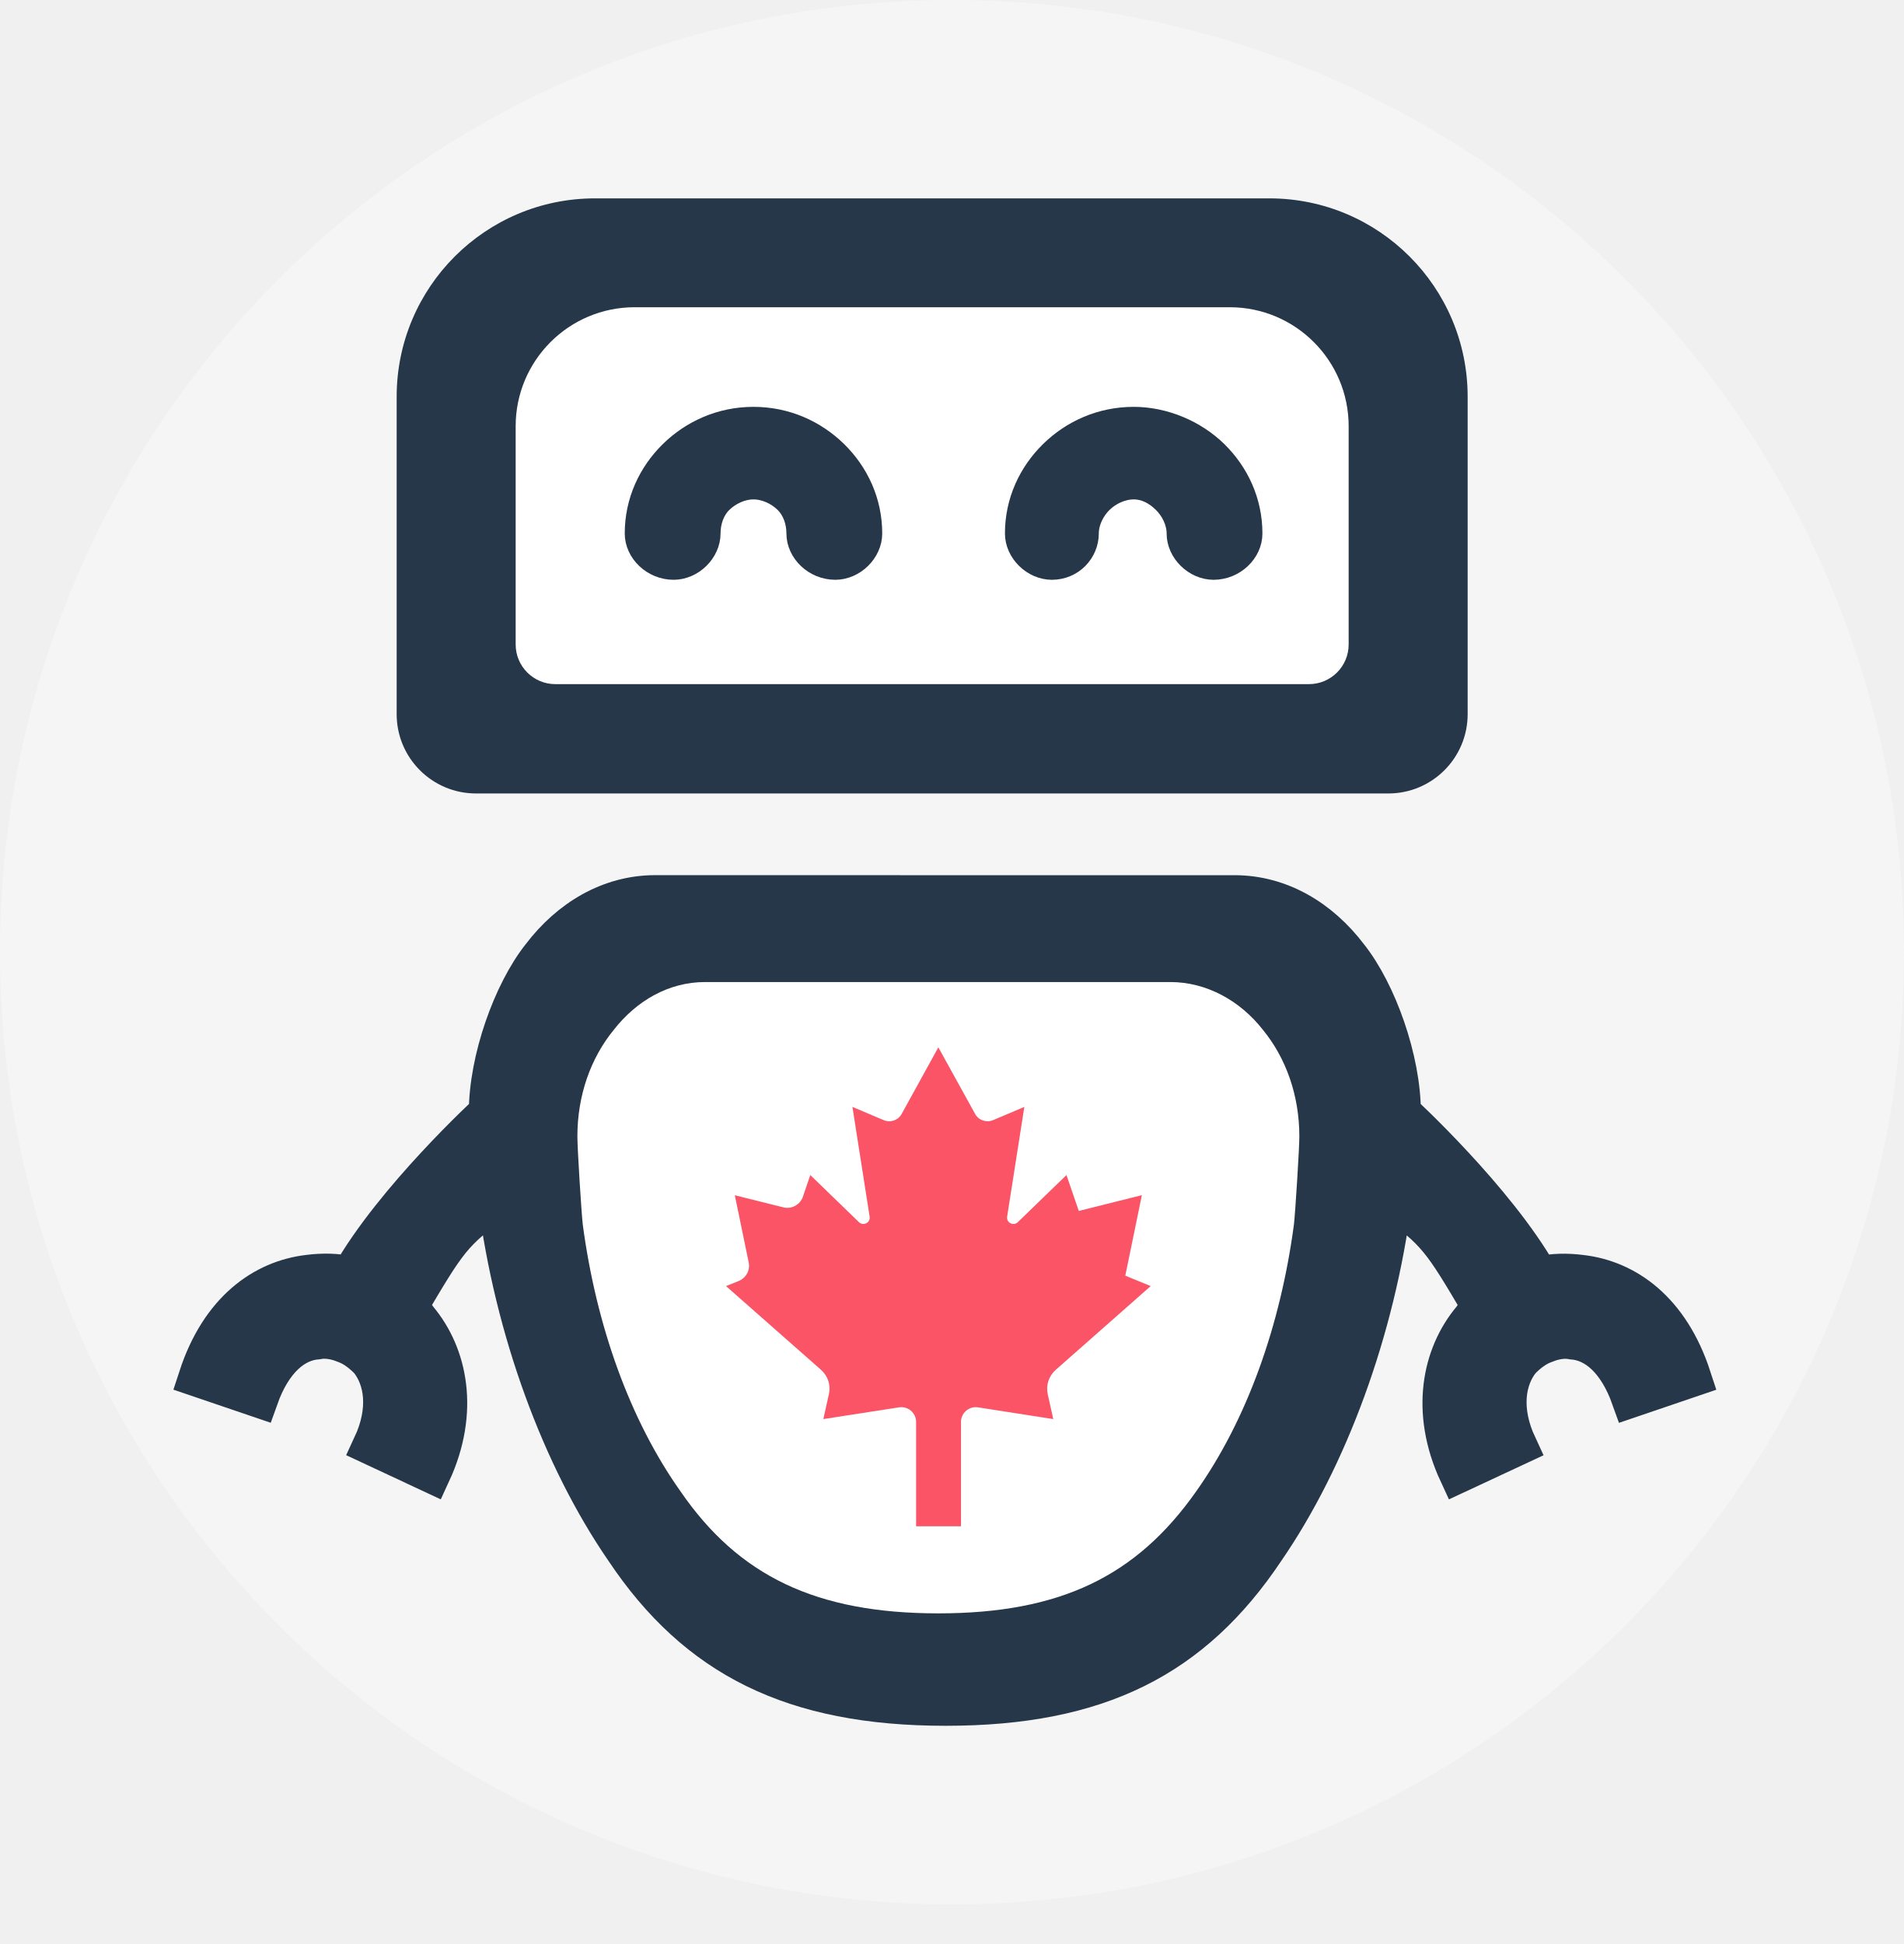
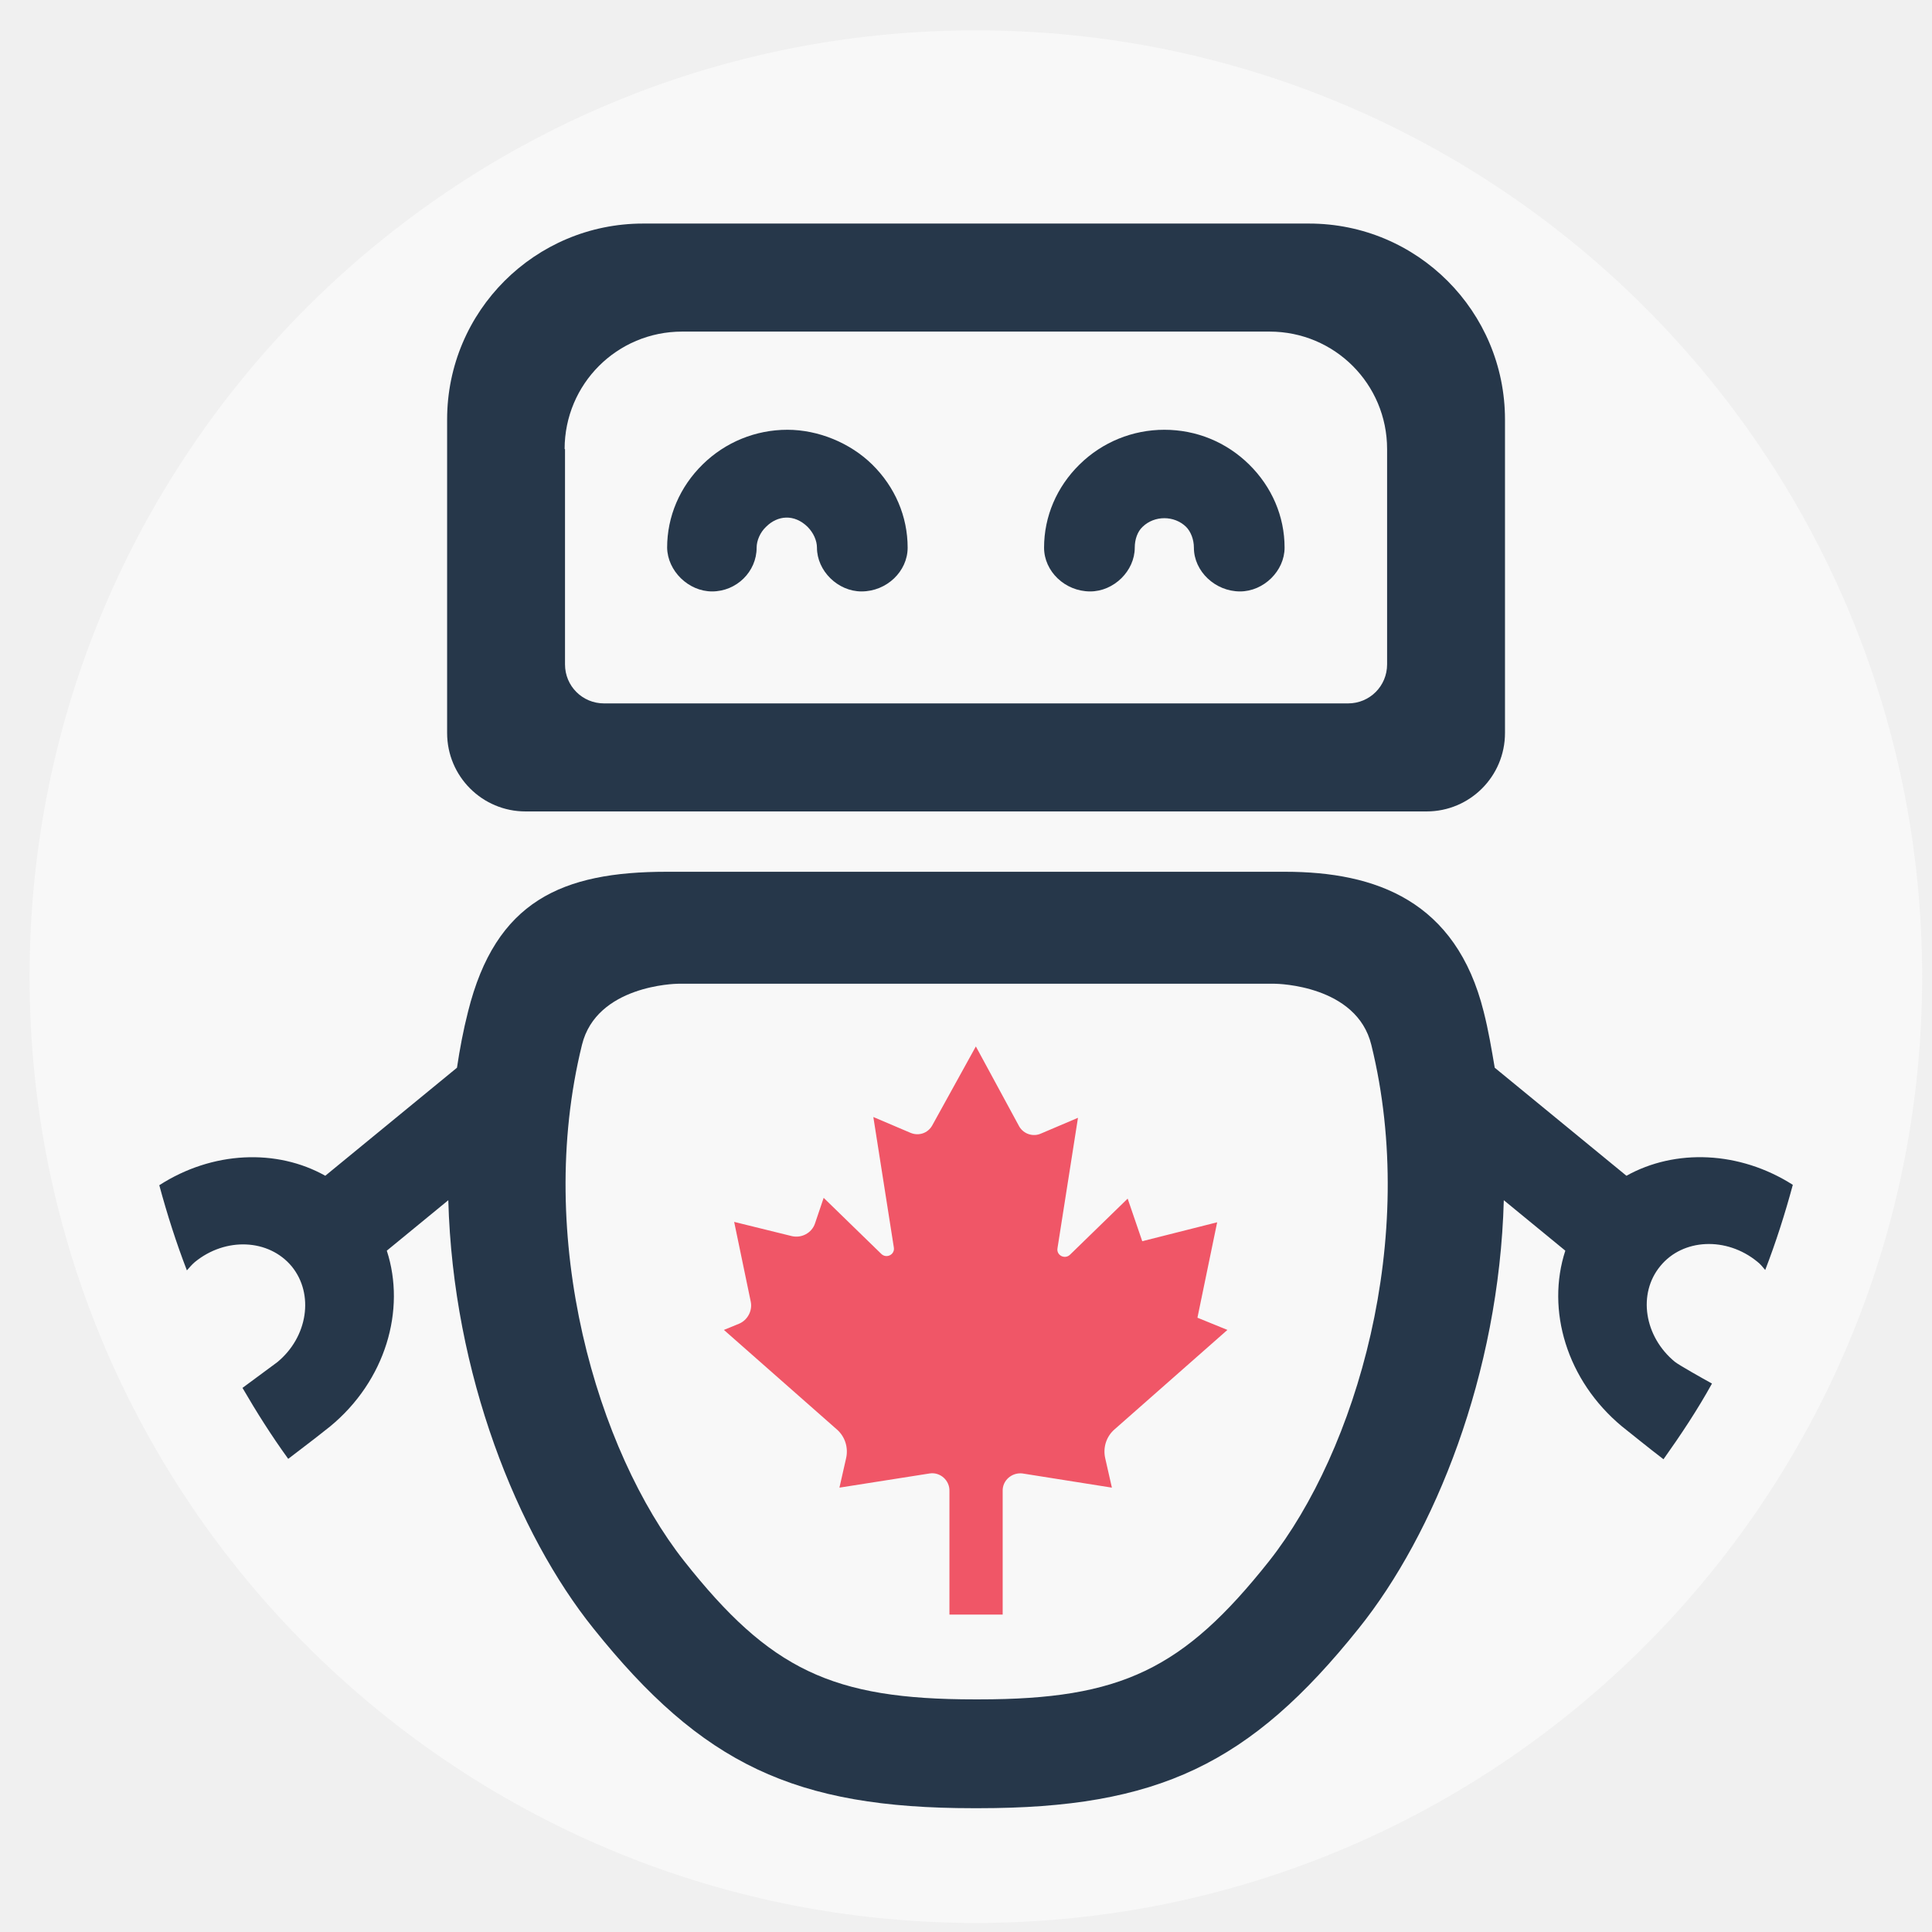
- <svg xmlns="http://www.w3.org/2000/svg" width="48" height="49" viewBox="0 0 48 49" fill="none">
-   <circle cx="24" cy="24" r="24" fill="#F5F5F5" />
-   <path d="M10 10C10 7.239 12.239 5 15 5H32C34.761 5 37 7.239 37 10V18C37 19.105 36.105 20 35 20H12C10.895 20 10 19.105 10 18V10Z" fill="#26374A" />
-   <path d="M13 10.743C13 9.087 14.343 7.744 16 7.744H31C32.657 7.744 34 9.087 34 10.743V16.244C34 16.796 33.552 17.244 33 17.244H14C13.448 17.244 13 16.796 13 16.244V10.743Z" fill="white" />
-   <path d="M15.756 39.066C17.572 41.782 19.996 43 23.841 43C27.687 43 30.068 41.783 31.884 39.068C33.488 36.74 34.67 33.518 35.093 30.242C36.209 31.002 36.384 31.297 37.303 32.848L37.362 32.947C37.278 33.034 37.194 33.12 37.109 33.249C36.349 34.154 36.053 35.577 36.771 37.128L38.249 36.439C37.827 35.533 37.953 34.758 38.334 34.284C38.502 34.111 38.713 33.939 38.967 33.853C39.178 33.767 39.431 33.723 39.642 33.767C40.233 33.81 40.782 34.284 41.12 35.232L42.64 34.715C42.091 33.034 40.993 32.258 39.853 32.129C39.516 32.086 39.136 32.086 38.798 32.172C37.7 30.232 35.321 28.047 35.321 28.047C35.321 26.711 34.713 25.017 33.995 24.112C33.277 23.163 32.264 22.56 31.124 22.56H23.82L16.516 22.559C15.376 22.559 14.363 23.162 13.645 24.11C12.927 25.015 12.319 26.71 12.319 28.046C12.319 28.046 9.94 30.231 8.842 32.17C8.504 32.084 8.124 32.084 7.787 32.127C6.647 32.257 5.549 33.032 5 34.713L6.52 35.23C6.858 34.282 7.407 33.808 7.998 33.765C8.209 33.722 8.462 33.765 8.673 33.851C8.927 33.937 9.138 34.11 9.307 34.282C9.687 34.756 9.813 35.532 9.391 36.437L10.869 37.127C11.586 35.575 11.291 34.153 10.531 33.248C10.447 33.119 10.362 33.032 10.278 32.946C11.249 31.308 11.407 31.016 12.547 30.241C12.97 33.516 14.152 36.739 15.756 39.066Z" fill="#26374A" stroke="#26374A" />
-   <path d="M30.147 37.604C31.435 35.792 32.282 33.41 32.621 30.86C32.655 30.558 32.757 28.947 32.757 28.645C32.757 27.605 32.417 26.666 31.841 25.961C31.265 25.223 30.418 24.753 29.503 24.753H17.776C16.86 24.753 16.047 25.223 15.471 25.961C14.895 26.666 14.556 27.605 14.556 28.645C14.556 28.947 14.657 30.558 14.691 30.86C15.03 33.41 15.877 35.792 17.165 37.604C18.623 39.718 20.569 40.666 23.656 40.666C26.743 40.666 28.655 39.718 30.147 37.604Z" fill="white" />
-   <path d="M27.451 13.447C27.451 13.93 27.058 14.364 26.518 14.364C26.027 14.364 25.585 13.93 25.585 13.447C25.585 12.627 25.929 11.904 26.469 11.373C27.009 10.843 27.746 10.505 28.581 10.505C29.366 10.505 30.152 10.843 30.692 11.373C31.232 11.904 31.576 12.627 31.576 13.447C31.576 13.93 31.134 14.364 30.594 14.364C30.103 14.364 29.661 13.93 29.661 13.447C29.661 13.158 29.514 12.869 29.317 12.676C29.121 12.483 28.875 12.338 28.581 12.338C28.286 12.338 27.991 12.483 27.795 12.676C27.599 12.869 27.451 13.158 27.451 13.447Z" fill="#26374A" stroke="#26374A" stroke-width="0.5" />
-   <path d="M17.915 13.447C17.915 13.93 17.473 14.364 16.982 14.364C16.442 14.364 16 13.93 16 13.447C16 12.627 16.344 11.904 16.884 11.373C17.424 10.843 18.161 10.505 18.995 10.505C19.83 10.505 20.567 10.843 21.107 11.373C21.647 11.904 21.991 12.627 21.991 13.447C21.991 13.93 21.549 14.364 21.058 14.364C20.518 14.364 20.076 13.93 20.076 13.447C20.076 13.158 19.977 12.869 19.781 12.676C19.585 12.483 19.29 12.338 18.995 12.338C18.701 12.338 18.406 12.483 18.21 12.676C18.013 12.869 17.915 13.158 17.915 13.447Z" fill="#26374A" stroke="#26374A" stroke-width="0.5" />
-   <path d="M23.656 26.399L22.73 28.079C22.641 28.239 22.443 28.306 22.273 28.232L21.49 27.9L21.924 30.668C21.947 30.819 21.765 30.911 21.654 30.805L20.428 29.618L20.241 30.166C20.171 30.367 19.957 30.484 19.749 30.432L18.525 30.127L18.875 31.82C18.915 32.014 18.811 32.21 18.628 32.286L18.303 32.417L20.7 34.529C20.872 34.682 20.948 34.915 20.897 35.139L20.757 35.769L22.673 35.472C22.899 35.442 23.1 35.621 23.095 35.847V38.471H23.656H24.227V35.847C24.223 35.62 24.424 35.441 24.649 35.472L26.553 35.769L26.413 35.139C26.364 34.916 26.442 34.682 26.614 34.529L29.009 32.417L28.369 32.154L28.787 30.125L27.197 30.523L26.886 29.618L25.66 30.805C25.55 30.912 25.367 30.819 25.39 30.668L25.824 27.9L25.041 28.232C24.87 28.305 24.672 28.239 24.584 28.079L23.656 26.399Z" fill="#FA5466" />
+ <svg xmlns="http://www.w3.org/2000/svg" width="49" height="49" viewBox="0 0 49 49" fill="none">
+   <path d="M24.75 48.77C38.005 48.77 48.75 38.024 48.75 24.77C48.75 11.515 38.005 0.77 24.75 0.77C11.495 0.77 0.75 11.515 0.75 24.77C0.75 38.024 11.495 48.77 24.75 48.77Z" fill="#F8F8F8" />
+   <path d="M24.75 26.54L23.64 28.55C23.53 28.74 23.3 28.82 23.09 28.73L22.15 28.33L22.67 31.64C22.7 31.82 22.48 31.93 22.35 31.8L20.89 30.38L20.67 31.03C20.59 31.27 20.33 31.41 20.08 31.35L18.62 30.99L19.04 33.01C19.09 33.24 18.96 33.48 18.75 33.57L18.36 33.73L21.22 36.25C21.43 36.43 21.52 36.71 21.46 36.98L21.29 37.73L23.58 37.37C23.85 37.33 24.09 37.55 24.08 37.82V40.95H24.75H25.43V37.82C25.42 37.55 25.66 37.34 25.93 37.37L28.2 37.73L28.03 36.98C27.97 36.71 28.06 36.43 28.27 36.25L31.13 33.73L30.37 33.42L30.87 31L28.97 31.48L28.6 30.4L27.14 31.82C27.01 31.95 26.79 31.84 26.82 31.66L27.34 28.35L26.4 28.75C26.2 28.84 25.96 28.76 25.85 28.57L24.75 26.54Z" fill="#F05667" />
+   <path d="M13.33 20.58H36.18C37.28 20.58 38.17 19.69 38.17 18.59V10.64C38.17 7.9 35.95 5.67 33.2 5.67H16.31C13.57 5.67 11.34 7.89 11.34 10.64V18.59C11.34 19.69 12.23 20.58 13.33 20.58ZM14.32 11.39C14.32 9.74 15.65 8.41 17.3 8.41H32.2C33.85 8.41 35.18 9.74 35.18 11.39V16.85C35.18 17.4 34.74 17.84 34.19 17.84H15.32C14.77 17.84 14.33 17.4 14.33 16.85V11.39H14.32Z" fill="#26374A" />
+   <path d="M18.06 15C18.68 15 19.19 14.5 19.19 13.89C19.19 13.71 19.28 13.5 19.43 13.36C19.72 13.07 20.14 13.03 20.48 13.36C20.63 13.51 20.72 13.71 20.72 13.89C20.72 14.48 21.25 15 21.85 15C22.49 15 23.02 14.49 23.02 13.89C23.02 13.1 22.7 12.35 22.12 11.78C21.56 11.23 20.75 10.9 19.97 10.9C19.17 10.9 18.4 11.21 17.82 11.78C17.24 12.35 16.92 13.1 16.92 13.89C16.93 14.48 17.46 15 18.06 15Z" fill="#26374A" />
+   <path d="M27.65 15C28.25 15 28.78 14.48 28.78 13.89C28.78 13.68 28.85 13.48 28.98 13.36C29.28 13.07 29.78 13.07 30.08 13.36C30.2 13.48 30.28 13.68 30.28 13.89C30.28 14.49 30.82 15 31.45 15C32.05 15 32.58 14.48 32.58 13.89C32.58 13.1 32.26 12.35 31.68 11.78C31.1 11.21 30.34 10.9 29.53 10.9C28.73 10.9 27.96 11.21 27.38 11.78C26.8 12.35 26.48 13.1 26.48 13.89C26.48 14.49 27.01 15 27.65 15Z" fill="#26374A" />
+   <path d="M41.25 29.82L37.91 27.08C37.83 26.61 37.75 26.13 37.63 25.66C36.93 22.85 34.9 22.11 32.59 22.11H16.91C14.25 22.11 12.57 22.85 11.87 25.66C11.75 26.13 11.66 26.61 11.59 27.08L8.25 29.82C7.02 29.13 5.39 29.19 4.04 30.06C4.24 30.8 4.47 31.52 4.74 32.22C4.8 32.15 4.87 32.07 4.94 32.01C5.72 31.37 6.82 31.42 7.4 32.12C7.97 32.82 7.81 33.91 7.03 34.55C6.96 34.6 6.53 34.92 6.15 35.2C6.51 35.82 6.89 36.42 7.31 37C7.76 36.66 8.3 36.24 8.37 36.18C9.78 35.02 10.3 33.22 9.81 31.72L11.37 30.44C11.49 34.86 13.13 38.91 15.05 41.3C17.81 44.75 20.16 45.86 24.69 45.86H24.82C29.36 45.86 31.7 44.75 34.46 41.3C36.38 38.91 38.02 34.86 38.14 30.44L39.7 31.72C39.21 33.22 39.73 35.01 41.14 36.18C41.23 36.25 41.86 36.76 42.19 37.01C42.63 36.39 43.05 35.76 43.42 35.09C43.2 34.97 42.58 34.62 42.48 34.54C41.7 33.9 41.53 32.81 42.11 32.11C42.68 31.41 43.79 31.36 44.57 32C44.65 32.06 44.71 32.14 44.77 32.21C45.04 31.51 45.27 30.79 45.47 30.05C44.12 29.19 42.49 29.13 41.25 29.82ZM32.19 39.59C30.01 42.34 28.43 43.1 24.84 43.1C24.84 43.1 24.84 43.1 24.83 43.1H24.71C21.11 43.1 19.53 42.35 17.35 39.59C15.15 36.8 13.55 31.41 14.76 26.5C15.13 24.99 17.13 24.95 17.2 24.95H32.33C32.41 24.95 34.41 24.99 34.78 26.5C35.99 31.41 34.39 36.8 32.19 39.59Z" fill="#26374A" />
</svg>
